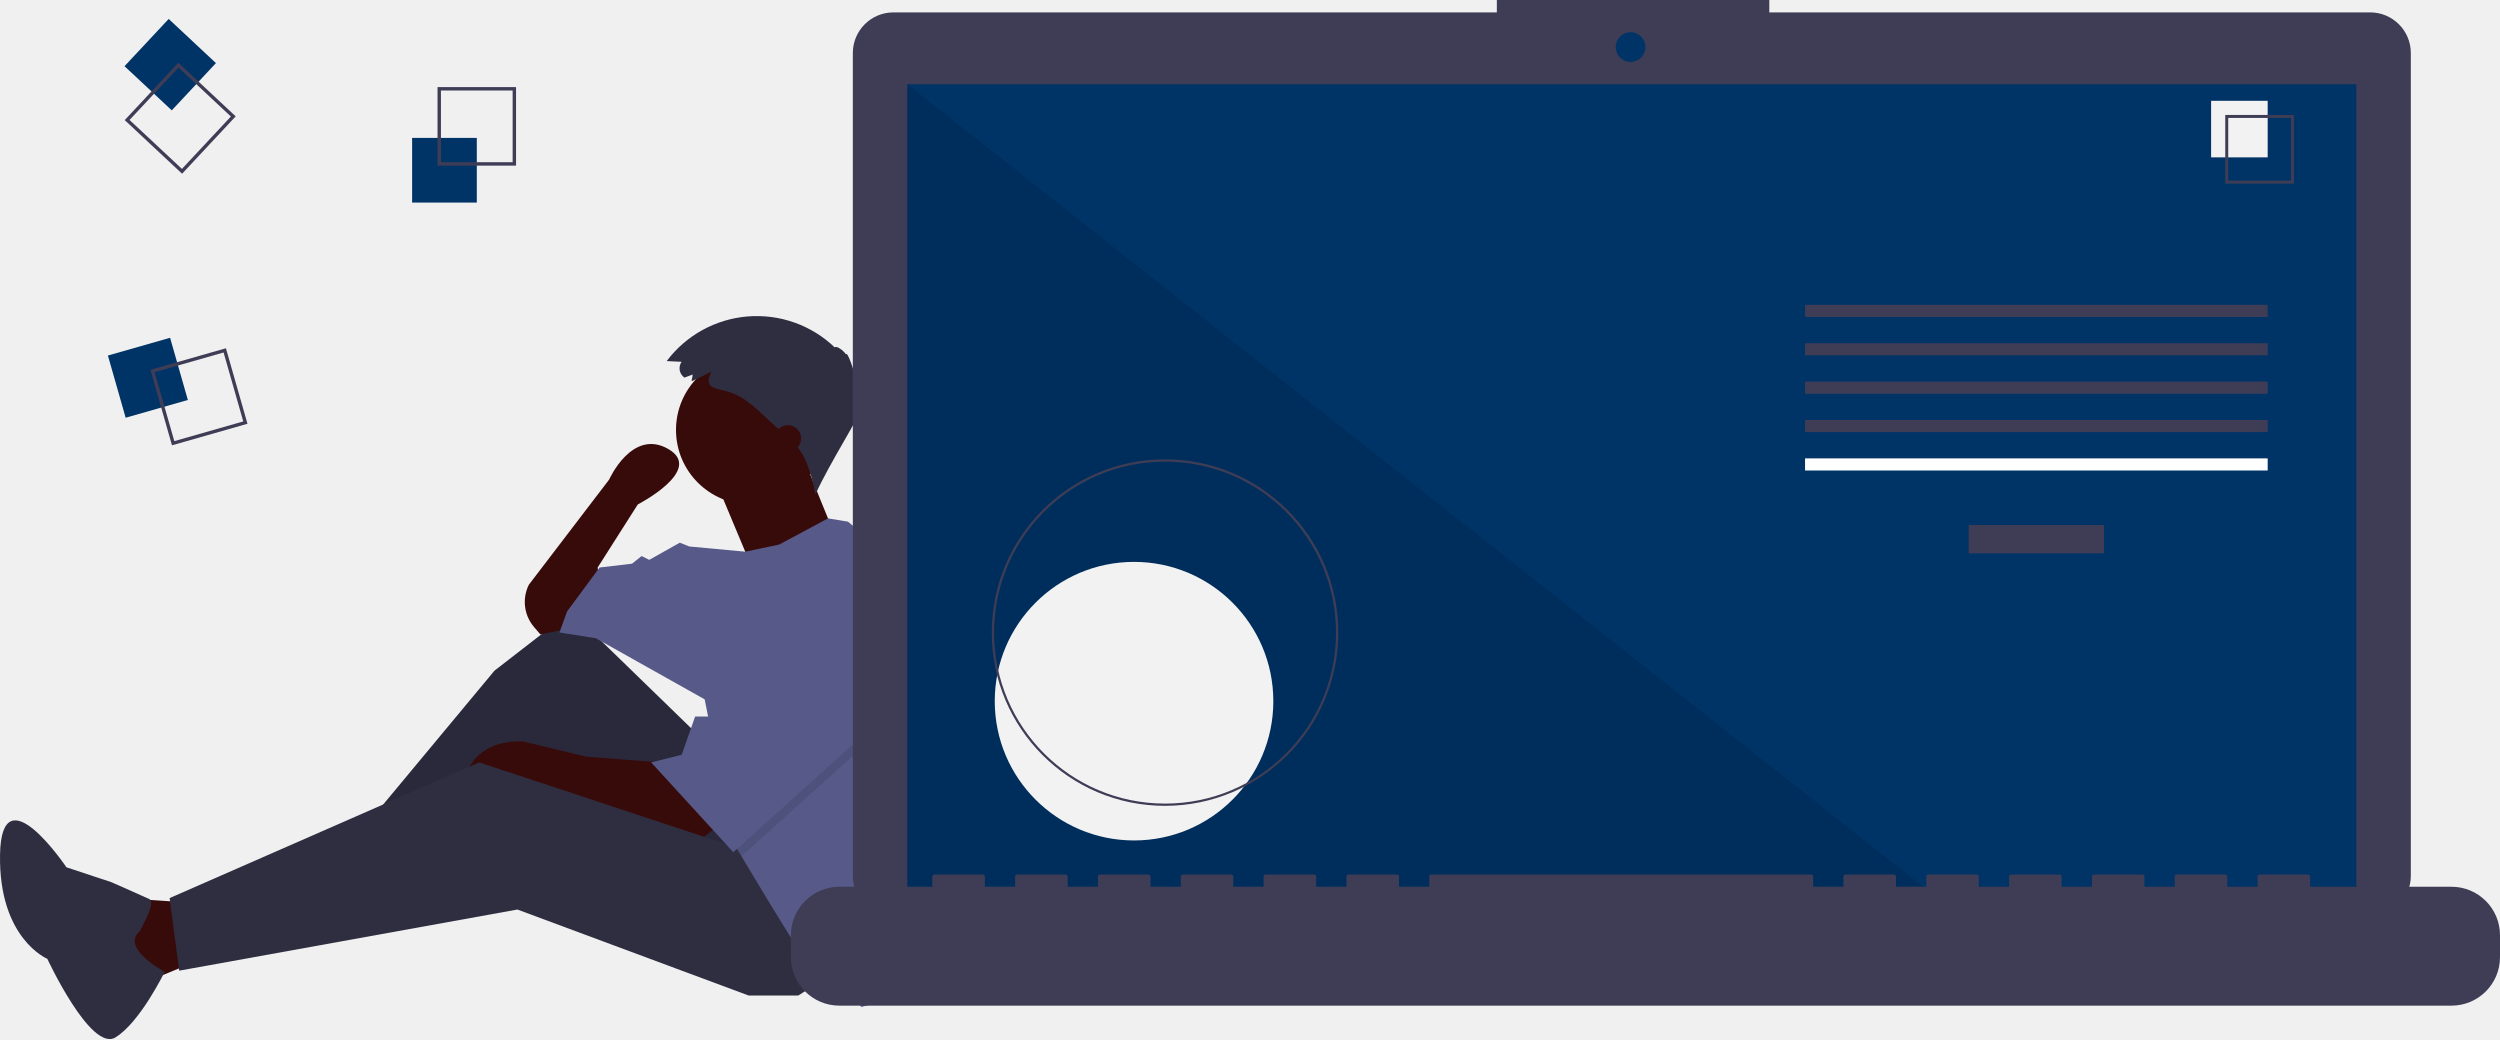
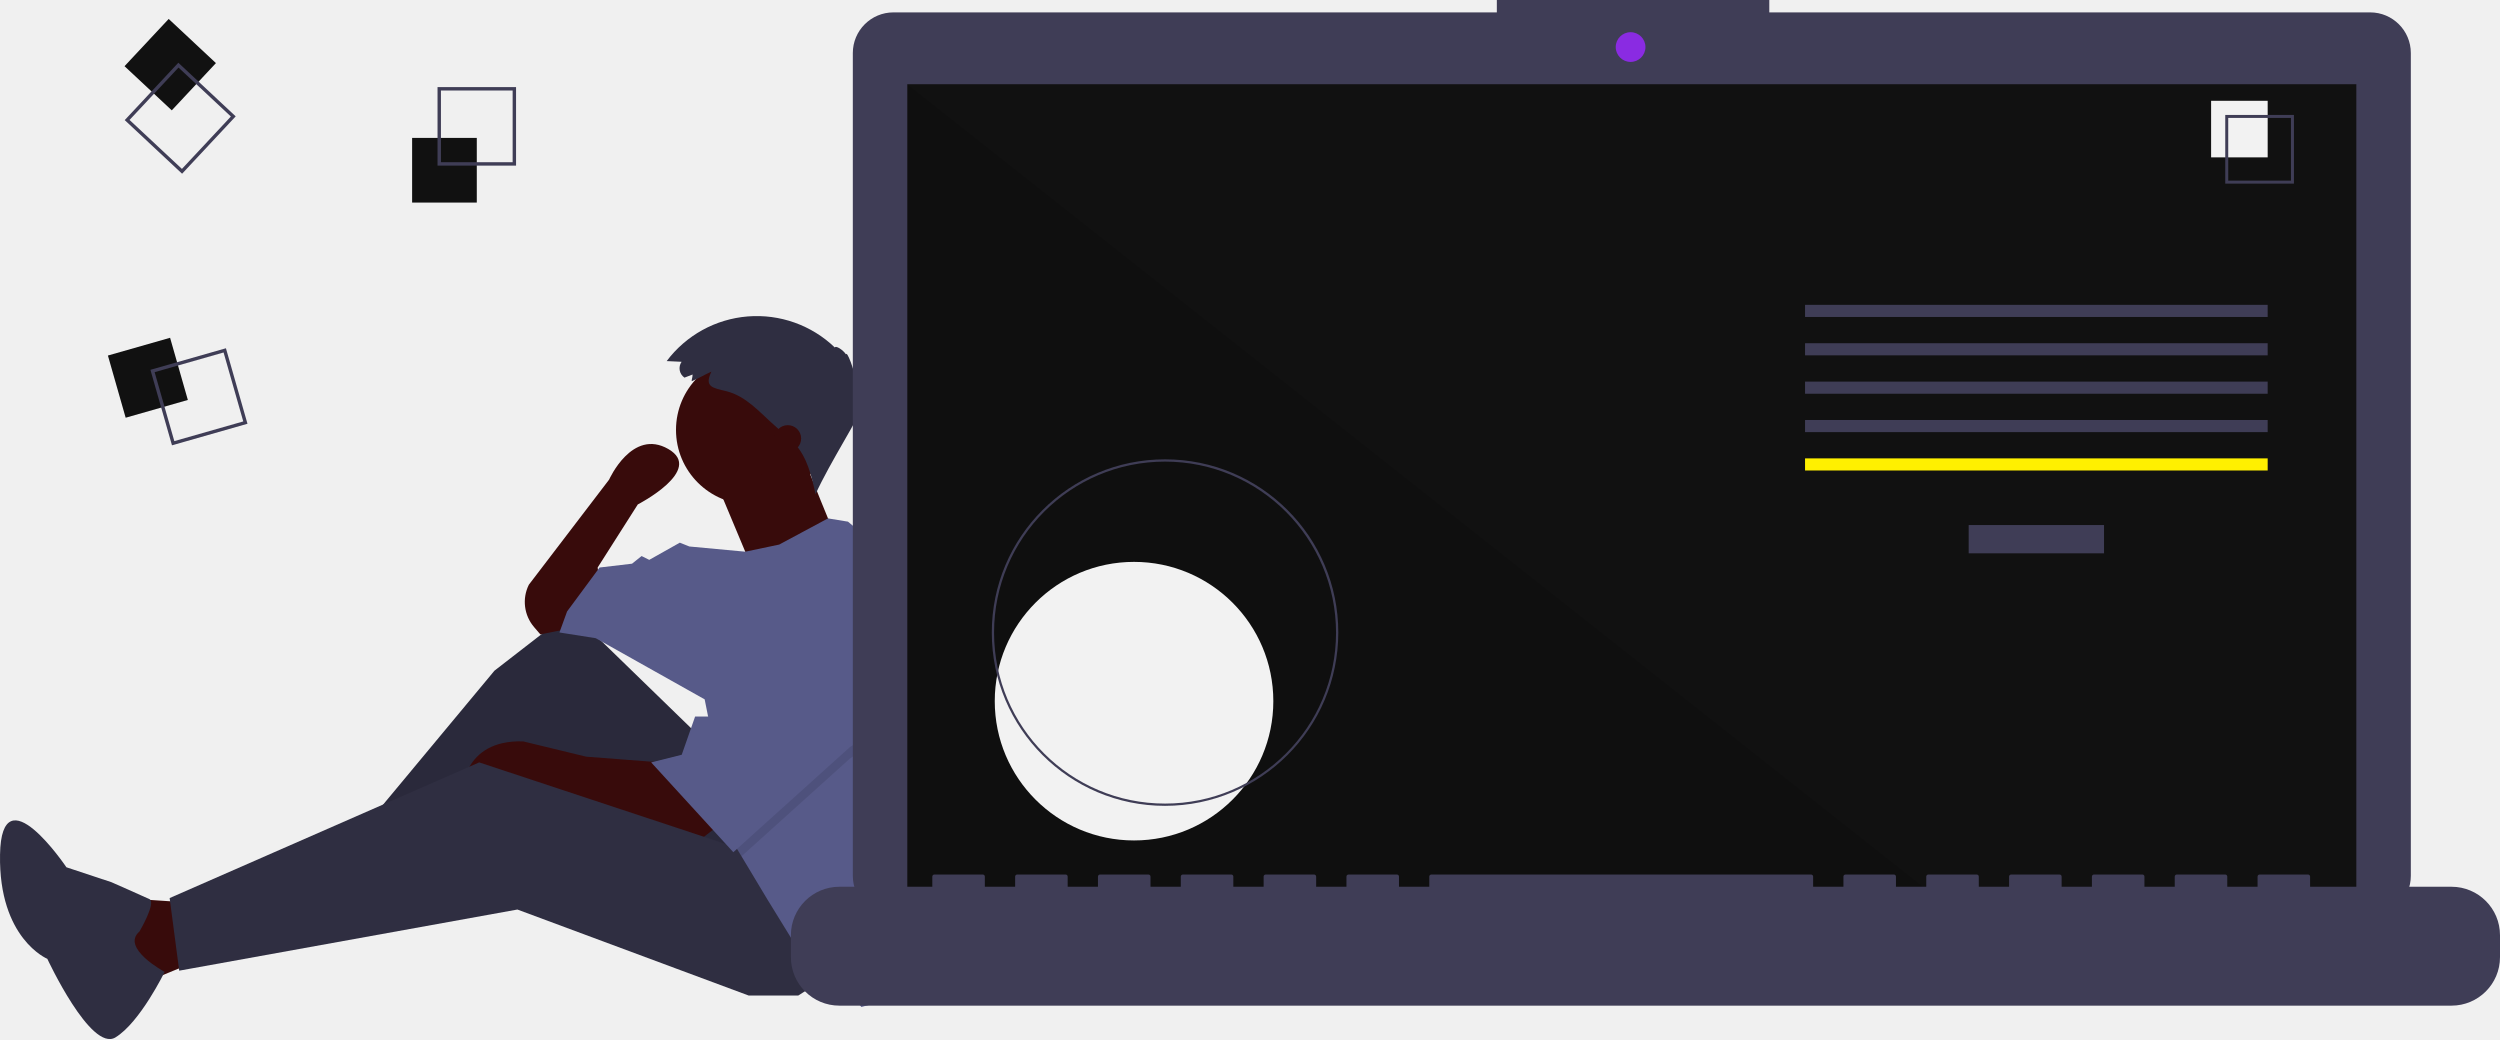
<svg xmlns="http://www.w3.org/2000/svg" id="e189b3b9-b88e-4ad6-86fc-a3cf637fca9f" data-name="Layer 1" width="1082.439" height="449.881" viewBox="0 0 1082.439 449.881">
  <polygon points="77.591 390.495 52.772 388.84 61.045 426.069 89.173 414.487 77.591 390.495" fill="#380b0b" />
  <polygon points="305.1 321.001 247.189 264.744 214.096 290.391 148.739 368.985 156.185 380.567 235.606 326.792 289.381 397.113 340.674 371.467 305.1 321.001" fill="#2f2e41" />
  <polygon points="305.1 321.001 247.189 264.744 214.096 290.391 148.739 368.985 156.185 380.567 235.606 326.792 289.381 397.113 340.674 371.467 305.1 321.001" opacity="0.1" />
  <path d="M368.845,583.289l-7.446,5.791-60.393-20.683-14.064-5.791-28.128,5.791s0-23.165,26.474-22.337l27.301,6.618,32.265,2.482Z" transform="translate(-58.78049 -225.0594)" fill="#380b0b" />
  <polygon points="363.839 419.451 345.638 431.033 324.128 431.033 224.024 393.804 77.591 420.278 73.454 388.84 207.478 330.102 324.956 368.985 363.839 419.451" fill="#2f2e41" />
  <path d="M305.142,497.249l-12.41,2.482-2.704-3.155a16.717,16.717,0,0,1-2.26-18.355h0l34.747-45.502s9.928-22.337,25.646-13.237-13.237,23.992-13.237,23.992l-17.373,27.301,1.655,14.064Z" transform="translate(-58.78049 -225.0594)" fill="#380b0b" />
  <circle cx="324.956" cy="186.15" r="32.265" fill="#380b0b" />
  <path d="M369.258,434.788,384.15,470.362l35.574-14.892s-11.582-28.128-11.582-28.956S369.258,434.788,369.258,434.788Z" transform="translate(-58.78049 -225.0594)" fill="#380b0b" />
  <path d="M467.22,540.029a185.383,185.383,0,0,1-9.092,57.341l-2.416,7.429-11.582,52.948-12.41,3.309-9.1-11.582L404.419,636.237l-13.237-21.51-11.351-18.912-3.541-5.907-12.41-62.048L316.724,501.386l-15.719-2.482,3.309-9.1,14.064-19.028L332.443,469.121l4.137-3.309,3.309,1.655,13.237-7.446,4.137,1.655,24.19,2.25,14.693-3.078L417.275,449.506l8.654,1.415,29.783,24.819A185.22,185.22,0,0,1,467.22,540.029Z" transform="translate(-58.78049 -225.0594)" fill="#575a89" />
  <path d="M119.171,628.365s7.41-12.559,4.28-14.025-16.422-7.311-16.422-7.311l-19.492-6.46s-28.126-41.801-28.743-5.45,20.479,45.089,20.479,45.089S98.088,680.7,108.747,674.243,130.07,645.867,130.07,645.867,110.85,635.535,119.171,628.365Z" transform="translate(-58.78049 -225.0594)" fill="#2f2e41" />
  <polygon points="399.413 307.764 367.975 328.447 321.051 370.755 317.51 364.848 307.582 315.21 310.064 315.21 335.711 268.054 399.413 307.764" opacity="0.1" />
  <polygon points="335.711 263.09 310.064 310.246 300.964 310.246 295.173 326.792 281.936 330.102 317.51 368.985 367.975 323.483 399.413 302.8 335.711 263.09" fill="#575a89" />
  <path d="M358.64,387.219l-3.496,1.345a4.88,4.88,0,0,1-1.248-6.86l-6.46-.302a48.782,48.782,0,0,1,72.825-5.87c.294-1.013,3.5.958,4.809,2.956.44-1.648,3.446,6.32,4.509,11.952.492-1.875,2.385,1.152.727,4.057,1.051-.154,1.525,2.535.712,4.032,1.149-.54.956,2.669-.291,4.813,1.64-.146-12.935,22.476-18.837,35.696-1.714-7.873-3.64-16.164-9.166-22.029-.939-.997-1.968-1.905-2.994-2.811l-5.554-4.902c-6.458-5.7-12.332-12.736-20.935-14.866-5.912-1.464-9.651-1.795-6.429-8.457-2.911,1.215-5.629,3.021-8.566,4.15C358.287,389.192,358.698,388.151,358.64,387.219Z" transform="translate(-58.78049 -225.0594)" fill="#2f2e41" />
  <circle cx="341.088" cy="189.873" r="5.791" fill="#380b0b" />
-   <rect x="178.439" y="59.71" width="28" height="28" fill="#003366" />
+   <rect x="178.439" y="59.71" width="28" height="28" fill="#111" />
  <path d="M282.22,296.77h-34v-34h34Zm-32.522-1.478h31.043V264.248H249.698Z" transform="translate(-58.78049 -225.0594)" fill="#3f3d56" />
-   <rect x="108.808" y="374.617" width="28" height="28" transform="translate(403.9876 -61.23638) rotate(74.06317)" fill="#003366" />
+   <rect x="108.808" y="374.617" width="28" height="28" transform="translate(403.9876 -61.23638) rotate(74.06317)" fill="#111" />
  <path d="M133.243,417.876l-9.336-32.693,32.693-9.336,9.336,32.693Zm-7.508-31.678,8.524,29.85,29.85-8.524-8.524-29.85Z" transform="translate(-58.78049 -225.0594)" fill="#3f3d56" />
-   <rect x="118.487" y="239.049" width="28" height="28" transform="translate(349.0467 103.9752) rotate(133.0628)" fill="#003366" />
+   <rect x="118.487" y="239.049" width="28" height="28" transform="translate(349.0467 103.9752) rotate(133.0628)" fill="#111" />
  <path d="M112.781,277.063l23.215-24.841,24.841,23.215-23.215,24.841Zm23.286-22.751-21.196,22.681L137.551,298.189l21.196-22.681Z" transform="translate(-58.78049 -225.0594)" fill="#3f3d56" />
  <path d="M1085.012,230.422H824.843v-5.362h-117.971v5.362H445.63a17.599,17.599,0,0,0-17.599,17.599V604.272A17.599,17.599,0,0,0,445.63,621.871H1085.012a17.599,17.599,0,0,0,17.599-17.599V248.02A17.599,17.599,0,0,0,1085.012,230.422Z" transform="translate(-58.78049 -225.0594)" fill="#3f3d56" />
-   <rect x="392.845" y="36.464" width="627.391" height="353.913" fill="#003366" />
-   <circle cx="706.004" cy="20.377" r="6.435" fill="#003366" />
+   <rect x="392.845" y="36.464" width="627.391" height="353.913" fill="#111" />
+   <circle cx="706.004" cy="20.377" r="6.435" fill="#8a2be2" />
  <polygon points="840.813 390.377 392.845 390.377 392.845 36.464 840.813 390.377" opacity="0.1" />
  <circle cx="491.013" cy="303.587" r="60.307" fill="#f2f2f2" />
  <path d="M563.218,573.972A75.016,75.016,0,1,1,638.234,498.957,75.101,75.101,0,0,1,563.218,573.972Zm0-149.051A74.035,74.035,0,1,0,637.253,498.957,74.119,74.119,0,0,0,563.218,424.921Z" transform="translate(-58.78049 -225.0594)" fill="#3f3d56" />
  <rect x="852.392" y="227.332" width="58.605" height="12.246" fill="#3f3d56" />
  <rect x="781.541" y="131.989" width="200.307" height="5.248" fill="#3f3d56" />
  <rect x="781.541" y="148.608" width="200.307" height="5.248" fill="#3f3d56" />
  <rect x="781.541" y="165.228" width="200.307" height="5.248" fill="#3f3d56" />
  <rect x="781.541" y="181.847" width="200.307" height="5.248" fill="#3f3d56" />
-   <rect x="781.541" y="198.467" width="200.307" height="5.248" fill="#fff" />
+   <rect x="781.541" y="198.467" width="200.307" height="5.248" fill="#fff000" />
  <rect x="957.356" y="43.644" width="24.492" height="24.492" fill="#f2f2f2" />
  <path d="M1052,304.566h-29.74v-29.74h29.74Zm-28.447-1.293h27.154V276.119h-27.154Z" transform="translate(-58.78049 -225.0594)" fill="#3f3d56" />
  <path d="M1120.227,609.001h-61.229v-4.412a.875.875,0,0,0-.875-.875h-20.993a.875.875,0,0,0-.875.875v4.412H1023.134v-4.412a.875.875,0,0,0-.875-.875h-20.993a.875.875,0,0,0-.875.875v4.412H987.272v-4.412a.875.875,0,0,0-.875-.875H965.404a.875.875,0,0,0-.875.875v4.412H951.409v-4.412a.875.875,0,0,0-.875-.875H929.541a.875.875,0,0,0-.875.875v4.412H915.546v-4.412a.875.875,0,0,0-.875-.875h-20.993a.875.875,0,0,0-.875.875v4.412H879.683v-4.412a.875.875,0,0,0-.875-.875H857.815a.875.875,0,0,0-.875.875v4.412H843.82v-4.412a.875.875,0,0,0-.875-.875H678.501a.875.875,0,0,0-.875.875v4.412H664.506v-4.412a.875.875,0,0,0-.875-.875H642.638a.875.875,0,0,0-.875.875v4.412H628.643v-4.412a.875.875,0,0,0-.875-.875H606.775a.875.875,0,0,0-.875.875v4.412H592.78v-4.412a.875.875,0,0,0-.875-.875H570.912a.875.875,0,0,0-.875.875v4.412H556.917v-4.412a.875.875,0,0,0-.875-.875H535.049a.875.875,0,0,0-.875.875v4.412H521.054v-4.412a.875.875,0,0,0-.875-.875H499.186a.875.875,0,0,0-.875.875v4.412H485.191v-4.412a.875.875,0,0,0-.875-.875h-20.993a.875.875,0,0,0-.875.875v4.412H422.212a20.993,20.993,0,0,0-20.993,20.993v9.492a20.993,20.993,0,0,0,20.993,20.993H1120.227a20.993,20.993,0,0,0,20.993-20.993v-9.492A20.993,20.993,0,0,0,1120.227,609.001Z" transform="translate(-58.78049 -225.0594)" fill="#3f3d56" />
</svg>
